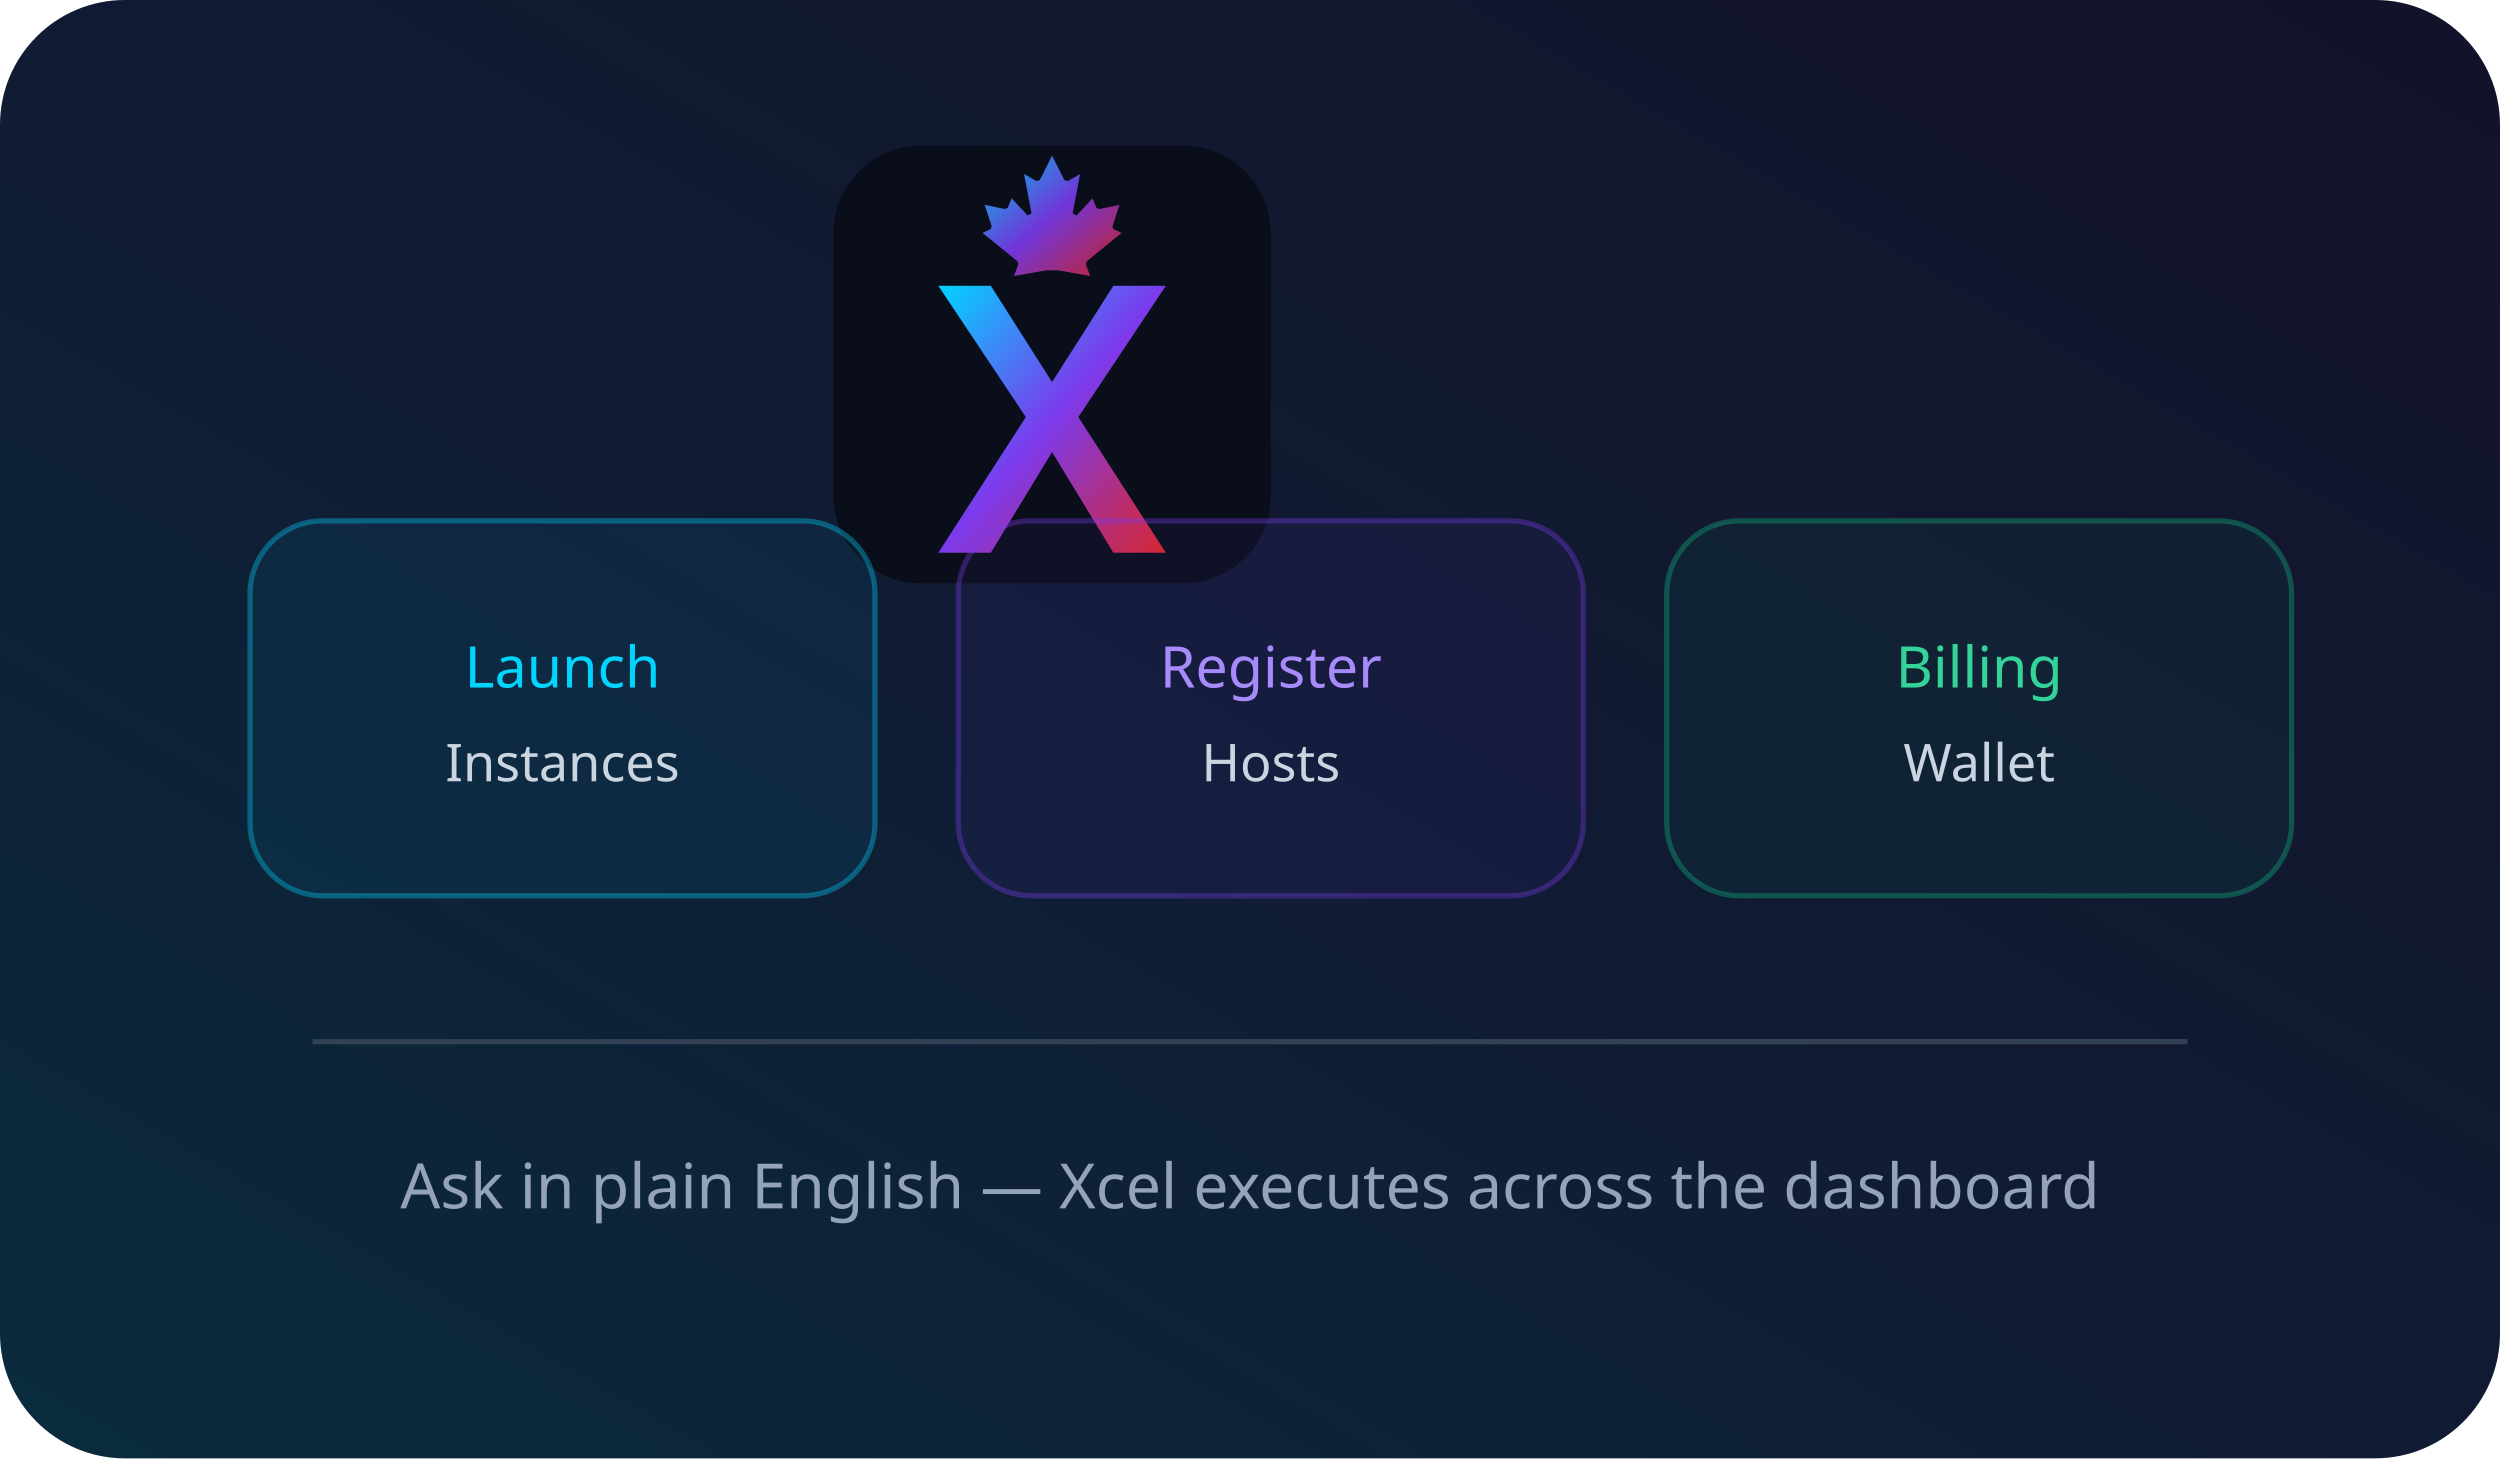
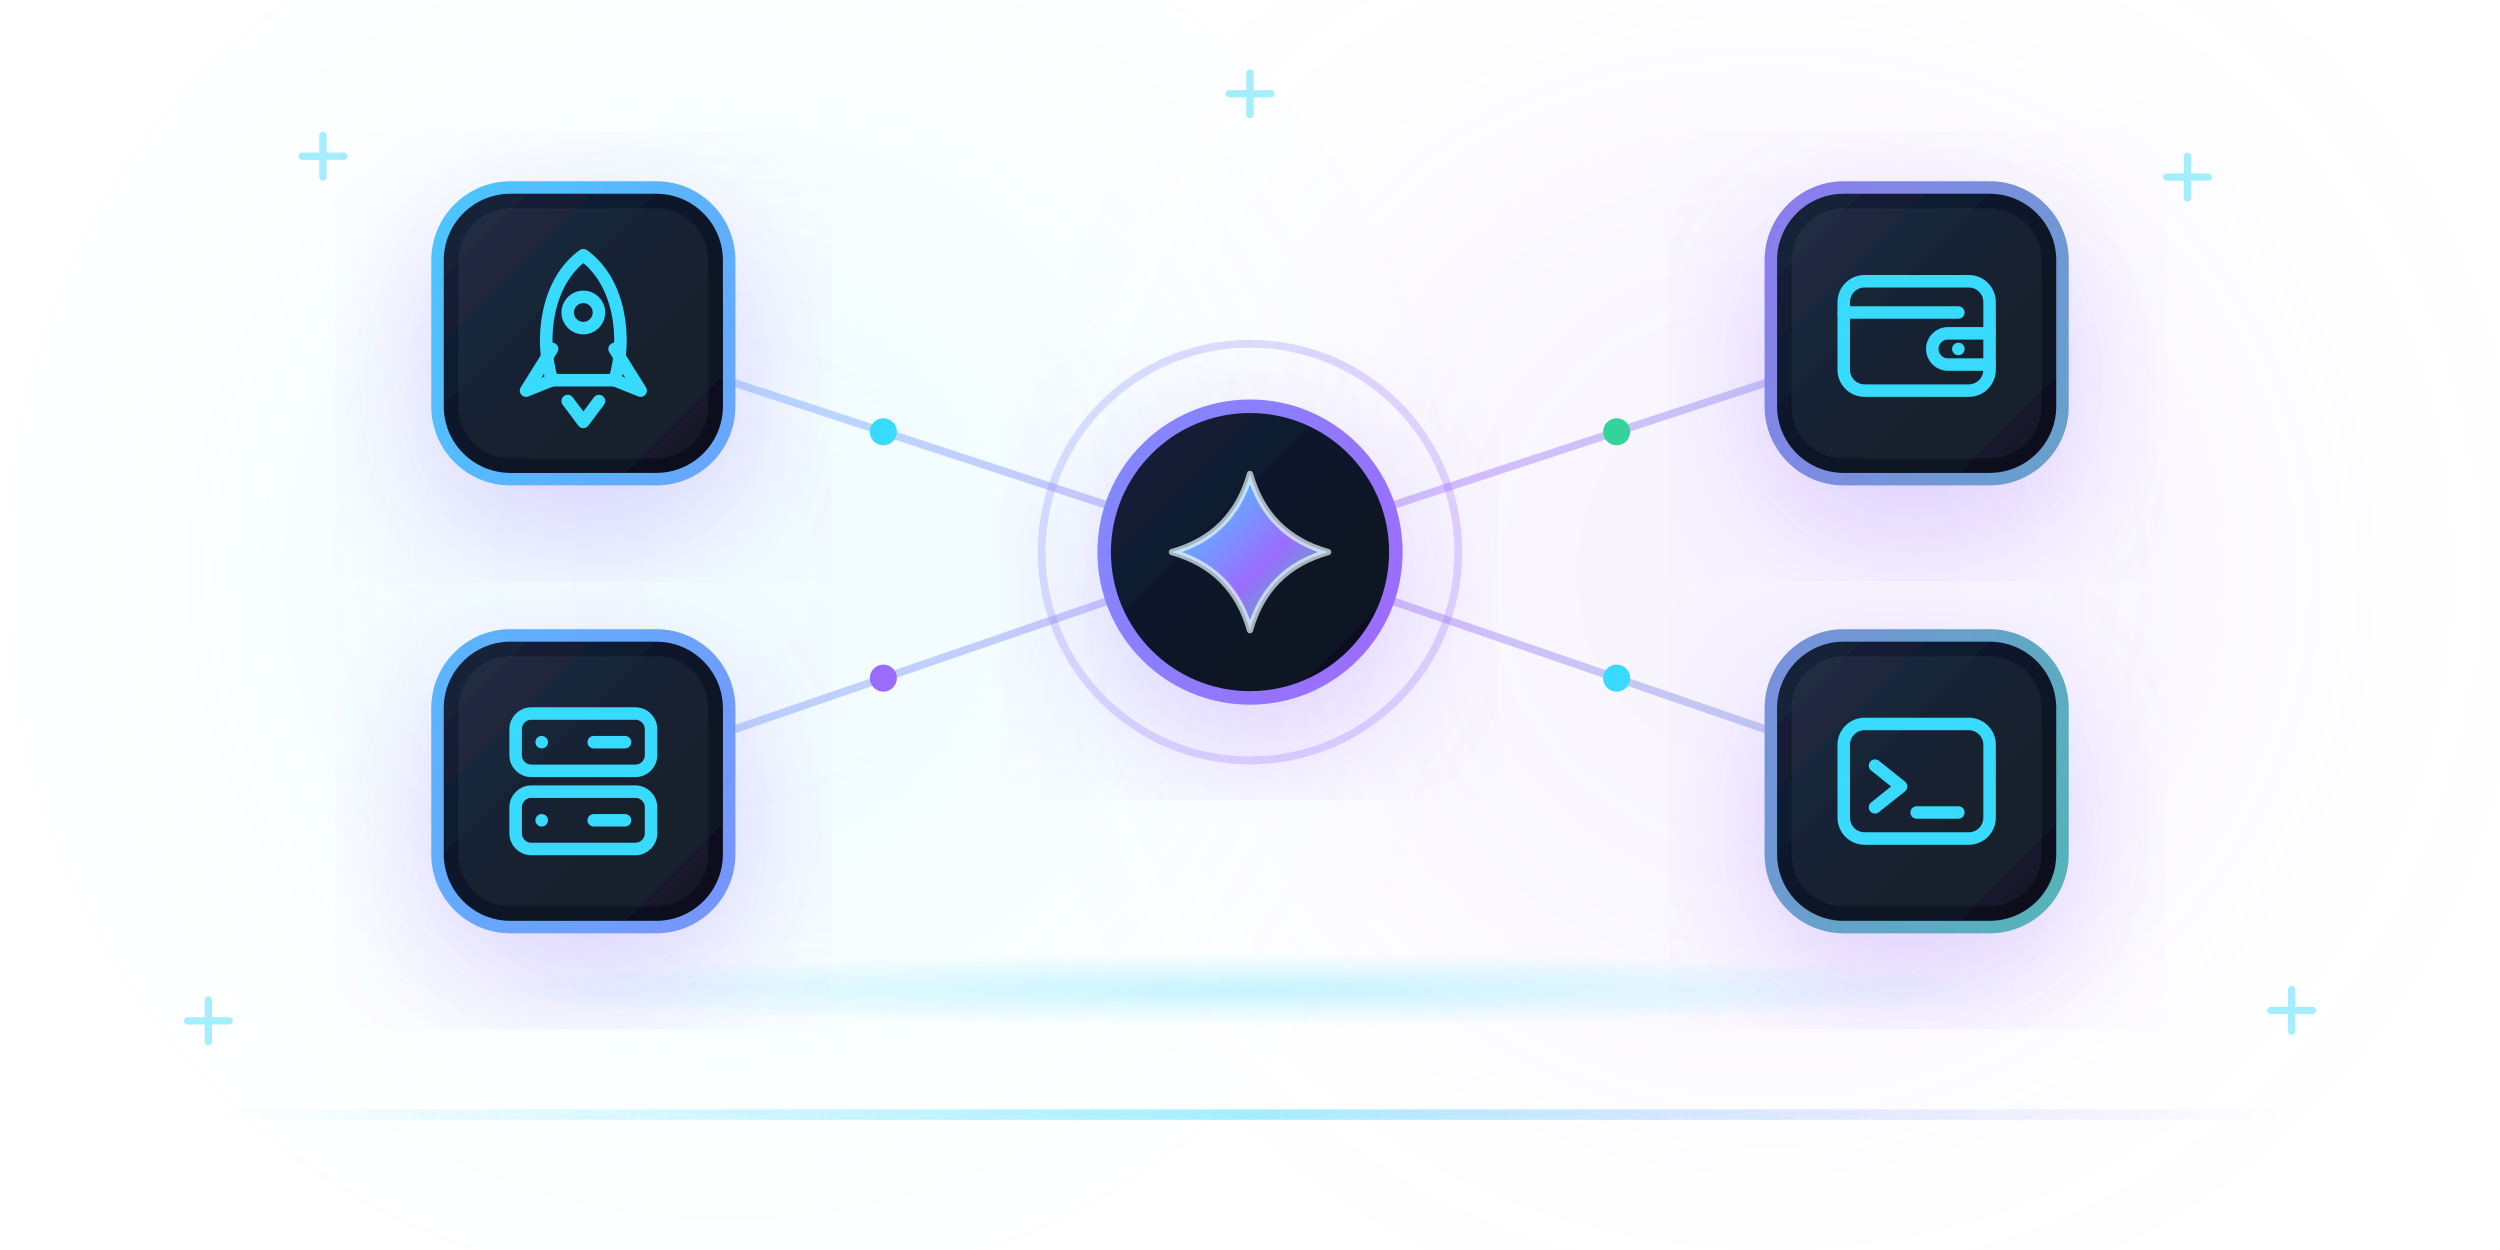
- <svg xmlns="http://www.w3.org/2000/svg" viewBox="0 0 480 280" fill="none">
+ <svg xmlns="http://www.w3.org/2000/svg" viewBox="0 0 480 240" fill="none">
  <defs>
-     <linearGradient id="g" x1="0%" y1="0%" x2="100%" y2="100%">
-       <stop offset="0%" stop-color="#00d4ff" />
-       <stop offset="50%" stop-color="#7c3aed" />
-       <stop offset="100%" stop-color="#dc2626" />
+     <linearGradient id="ao-actions-d-edge" x1="40" y1="20" x2="440" y2="220" gradientUnits="userSpaceOnUse">
+       <stop stop-color="#38dbff" />
+       <stop offset=".55" stop-color="#9b6dff" />
+       <stop offset="1" stop-color="#34d399" />
    </linearGradient>
-     <linearGradient id="gSoft" x1="0%" y1="100%" x2="100%" y2="0%">
-       <stop offset="0%" stop-color="#00d4ff" stop-opacity="0.15" />
-       <stop offset="100%" stop-color="#7c3aed" stop-opacity="0.08" />
+     <linearGradient id="ao-actions-d-horizon" x1="40" y1="0" x2="440" y2="0" gradientUnits="userSpaceOnUse">
+       <stop stop-color="#38dbff" stop-opacity="0" />
+       <stop offset=".5" stop-color="#38dbff" stop-opacity=".45" />
+       <stop offset="1" stop-color="#9b6dff" stop-opacity="0" />
    </linearGradient>
-     <filter id="glow" x="-40%" y="-40%" width="180%" height="180%">
-       <feGaussianBlur stdDeviation="8" result="b" />
-       <feMerge>
-         <feMergeNode in="b" />
-         <feMergeNode in="SourceGraphic" />
-       </feMerge>
+     <radialGradient id="ao-actions-d-shadow" cx="50%" cy="50%" r="50%">
+       <stop offset="0%" stop-color="#38dbff" stop-opacity=".28" />
+       <stop offset="100%" stop-color="#38dbff" stop-opacity="0" />
+     </radialGradient>
+     <filter id="ao-actions-d-glow" x="-35%" y="-35%" width="170%" height="170%" color-interpolation-filters="sRGB">
+       <feDropShadow dx="0" dy="0" stdDeviation="4.5" flood-color="#38dbff" flood-opacity=".55" />
+       <feDropShadow dx="0" dy="9" stdDeviation="13" flood-color="#9b6dff" flood-opacity=".3" />
    </filter>
+     <filter id="ao-actions-d-nglow" x="-140%" y="-140%" width="380%" height="380%" color-interpolation-filters="sRGB">
+       <feDropShadow dx="0" dy="0" stdDeviation="3" flood-color="#38dbff" flood-opacity=".7" />
+     </filter>
+     <filter id="ao-actions-d-bloom" x="-100%" y="-100%" width="300%" height="300%">
+       <feGaussianBlur stdDeviation="30" />
+     </filter>
+     <linearGradient id="ao-actions-d-body1" x1="84" y1="36" x2="140" y2="92" gradientUnits="userSpaceOnUse">
+       <stop stop-color="#17243d" />
+       <stop offset=".55" stop-color="#0c1526" />
+       <stop offset="1" stop-color="#070f1c" />
+     </linearGradient>
+     <linearGradient id="ao-actions-d-fill2" x1="96" y1="48" x2="128" y2="80" gradientUnits="userSpaceOnUse">
+       <stop stop-color="#38dbff" />
+       <stop offset=".58" stop-color="#9b6dff" />
+       <stop offset="1" stop-color="#34d399" />
+     </linearGradient>
+     <linearGradient id="ao-actions-d-body3" x1="84" y1="122" x2="140" y2="178" gradientUnits="userSpaceOnUse">
+       <stop stop-color="#17243d" />
+       <stop offset=".55" stop-color="#0c1526" />
+       <stop offset="1" stop-color="#070f1c" />
+     </linearGradient>
+     <linearGradient id="ao-actions-d-fill4" x1="96" y1="134" x2="128" y2="166" gradientUnits="userSpaceOnUse">
+       <stop stop-color="#38dbff" />
+       <stop offset=".58" stop-color="#9b6dff" />
+       <stop offset="1" stop-color="#34d399" />
+     </linearGradient>
+     <linearGradient id="ao-actions-d-body5" x1="340" y1="36" x2="396" y2="92" gradientUnits="userSpaceOnUse">
+       <stop stop-color="#17243d" />
+       <stop offset=".55" stop-color="#0c1526" />
+       <stop offset="1" stop-color="#070f1c" />
+     </linearGradient>
+     <linearGradient id="ao-actions-d-fill6" x1="352" y1="48" x2="384" y2="80" gradientUnits="userSpaceOnUse">
+       <stop stop-color="#38dbff" />
+       <stop offset=".58" stop-color="#9b6dff" />
+       <stop offset="1" stop-color="#34d399" />
+     </linearGradient>
+     <linearGradient id="ao-actions-d-body7" x1="340" y1="122" x2="396" y2="178" gradientUnits="userSpaceOnUse">
+       <stop stop-color="#17243d" />
+       <stop offset=".55" stop-color="#0c1526" />
+       <stop offset="1" stop-color="#070f1c" />
+     </linearGradient>
+     <linearGradient id="ao-actions-d-fill8" x1="352" y1="134" x2="384" y2="166" gradientUnits="userSpaceOnUse">
+       <stop stop-color="#38dbff" />
+       <stop offset=".58" stop-color="#9b6dff" />
+       <stop offset="1" stop-color="#34d399" />
+     </linearGradient>
+     <linearGradient id="ao-actions-d-body9" x1="212" y1="78" x2="268" y2="134" gradientUnits="userSpaceOnUse">
+       <stop stop-color="#17243d" />
+       <stop offset=".55" stop-color="#0c1526" />
+       <stop offset="1" stop-color="#070f1c" />
+     </linearGradient>
+     <linearGradient id="ao-actions-d-fill10" x1="225" y1="91" x2="255" y2="121" gradientUnits="userSpaceOnUse">
+       <stop stop-color="#38dbff" />
+       <stop offset=".58" stop-color="#9b6dff" />
+       <stop offset="1" stop-color="#34d399" />
+     </linearGradient>
  </defs>
-   <rect width="480" height="280" rx="24" fill="#0a0e1a" />
-   <rect width="480" height="280" rx="24" fill="url(#gSoft)" />
-   <g transform="translate(160,28) scale(0.42)">
-     <rect width="200" height="200" rx="40" fill="#0a0e1a" />
-     <path d="M102.6,56.9 L117.4,59.5 L115.4,54.0 L115.8,52.8 L131.8,39.8 L128.1,38.1 L127.6,36.8 L130.8,27.0 L121.5,28.9 L120.2,28.2 L118.5,24.0 L111.2,31.8 L109.4,30.9 L112.8,12.9 L107.2,16.1 L105.6,15.6 L100.0,4.5 L94.4,15.6 L92.8,16.1 L87.2,12.9 L90.6,30.9 L88.8,31.8 L81.5,24.0 L79.8,28.2 L78.5,28.9 L69.2,27.0 L72.4,36.8 L71.9,38.1 L68.2,39.8 L84.2,52.8 L84.6,54.0 L82.6,59.5 L97.4,56.9 Z" fill="url(#g)" opacity="0.9" />
-     <path d="M48,64 L72,64 L100,108 L128,64 L152,64 L112,124 L152,186 L128,186 L100,140 L72,186 L48,186 L88,124 Z" fill="url(#g)" />
+   <circle cx="140" cy="110" r="90" fill="#38dbff" opacity=".07" filter="url(#ao-actions-d-bloom)" />
+   <circle cx="340" cy="110" r="96" fill="#9b6dff" opacity=".07" filter="url(#ao-actions-d-bloom)" />
+   <path d="M58 30h8M62 26v8" stroke="#38dbff" stroke-opacity=".45" stroke-width="1.4" stroke-linecap="round" />
+   <path d="M416 34h8M420 30v8" stroke="#38dbff" stroke-opacity=".45" stroke-width="1.4" stroke-linecap="round" />
+   <path d="M236 18h8M240 14v8" stroke="#38dbff" stroke-opacity=".45" stroke-width="1.4" stroke-linecap="round" />
+   <path d="M36 196h8M40 192v8" stroke="#38dbff" stroke-opacity=".45" stroke-width="1.4" stroke-linecap="round" />
+   <path d="M436 194h8M440 190v8" stroke="#38dbff" stroke-opacity=".45" stroke-width="1.4" stroke-linecap="round" />
+   <path d="M240 106L112 64" stroke="url(#ao-actions-d-edge)" stroke-opacity=".42" stroke-width="1.5" />
+   <circle cx="169.6" cy="82.9" r="2.6" fill="#38dbff" />
+   <path d="M240 106L112 150" stroke="url(#ao-actions-d-edge)" stroke-opacity=".42" stroke-width="1.5" />
+   <circle cx="169.6" cy="130.2" r="2.6" fill="#9b6dff" />
+   <path d="M240 106L368 64" stroke="url(#ao-actions-d-edge)" stroke-opacity=".42" stroke-width="1.5" />
+   <circle cx="310.4" cy="82.9" r="2.6" fill="#34d399" />
+   <path d="M240 106L368 150" stroke="url(#ao-actions-d-edge)" stroke-opacity=".42" stroke-width="1.5" />
+   <circle cx="310.4" cy="130.2" r="2.6" fill="#38dbff" />
+   <ellipse cx="240" cy="190" rx="150" ry="7" fill="url(#ao-actions-d-shadow)" />
+   <rect x="84" y="36" width="56" height="56" rx="14" fill="url(#ao-actions-d-body1)" stroke="url(#ao-actions-d-edge)" stroke-width="2.4" filter="url(#ao-actions-d-glow)" />
+   <rect x="88" y="40" width="48" height="48" rx="10" fill="#ecfeff" fill-opacity=".05" />
+   <g transform="translate(112,64)" stroke="url(#ao-actions-d-fill2)" stroke-width="2.4" stroke-linecap="round" stroke-linejoin="round" fill="none">
+     <path d="M0 -15C7 -10 8.5 1 6 9H-6C-8.5 1 -7 -10 0 -15Z" />
+     <circle cx="0" cy="-4" r="3" />
+     <path d="M-6 3L-11 11L-6 9M6 3L11 11L6 9M-3 13L0 17L3 13" />
  </g>
-   <g transform="translate(48,100)">
-     <rect x="0" y="0" width="120" height="72" rx="14" stroke="#00d4ff" stroke-opacity="0.35" fill="#00d4ff" fill-opacity="0.06" />
-     <text x="60" y="32" text-anchor="middle" fill="#00d4ff" font-size="11" font-family="system-ui">Launch</text>
-     <text x="60" y="50" text-anchor="middle" fill="#cbd5e1" font-size="10" font-family="system-ui">Instances</text>
-     <rect x="136" y="0" width="120" height="72" rx="14" stroke="#7c3aed" stroke-opacity="0.35" fill="#7c3aed" fill-opacity="0.06" />
-     <text x="196" y="32" text-anchor="middle" fill="#a78bfa" font-size="11" font-family="system-ui">Register</text>
-     <text x="196" y="50" text-anchor="middle" fill="#cbd5e1" font-size="10" font-family="system-ui">Hosts</text>
-     <rect x="272" y="0" width="120" height="72" rx="14" stroke="#10b981" stroke-opacity="0.35" fill="#10b981" fill-opacity="0.06" />
-     <text x="332" y="32" text-anchor="middle" fill="#34d399" font-size="11" font-family="system-ui">Billing</text>
-     <text x="332" y="50" text-anchor="middle" fill="#cbd5e1" font-size="10" font-family="system-ui">Wallet</text>
+   <rect x="84" y="122" width="56" height="56" rx="14" fill="url(#ao-actions-d-body3)" stroke="url(#ao-actions-d-edge)" stroke-width="2.4" filter="url(#ao-actions-d-glow)" />
+   <rect x="88" y="126" width="48" height="48" rx="10" fill="#ecfeff" fill-opacity=".05" />
+   <g transform="translate(112,150)" stroke="url(#ao-actions-d-fill4)" stroke-width="2.4" stroke-linecap="round" stroke-linejoin="round" fill="none">
+     <rect x="-13" y="-13" width="26" height="11" rx="3" />
+     <rect x="-13" y="2" width="26" height="11" rx="3" />
+     <path d="M-8 -7.5h.01M-8 7.5h.01M2 -7.5h6M2 7.5h6" />
  </g>
-   <path d="M60,200 H420" stroke="#334155" stroke-width="1" />
-   <text x="240" y="232" text-anchor="middle" fill="#94a3b8" font-size="12" font-family="system-ui">Ask in plain English — Xcel executes across the dashboard</text>
+   <rect x="340" y="36" width="56" height="56" rx="14" fill="url(#ao-actions-d-body5)" stroke="url(#ao-actions-d-edge)" stroke-width="2.4" filter="url(#ao-actions-d-glow)" />
+   <rect x="344" y="40" width="48" height="48" rx="10" fill="#ecfeff" fill-opacity=".05" />
+   <g transform="translate(368,64)" stroke="url(#ao-actions-d-fill6)" stroke-width="2.4" stroke-linecap="round" stroke-linejoin="round" fill="none">
+     <rect x="-14" y="-10" width="28" height="21" rx="4" />
+     <path d="M-14 -4H8" />
+     <path d="M14 0H6a3 3 0 0 0 0 6H14" />
+     <path d="M8 3h.01" />
+   </g>
+   <rect x="340" y="122" width="56" height="56" rx="14" fill="url(#ao-actions-d-body7)" stroke="url(#ao-actions-d-edge)" stroke-width="2.4" filter="url(#ao-actions-d-glow)" />
+   <rect x="344" y="126" width="48" height="48" rx="10" fill="#ecfeff" fill-opacity=".05" />
+   <g transform="translate(368,150)" stroke="url(#ao-actions-d-fill8)" stroke-width="2.4" stroke-linecap="round" stroke-linejoin="round" fill="none">
+     <rect x="-14" y="-11" width="28" height="22" rx="4" />
+     <path d="M-8 -3L-3 1L-8 5M0 6H8" />
+   </g>
+   <circle cx="240" cy="106" r="40" stroke="url(#ao-actions-d-edge)" stroke-opacity=".28" stroke-width="1.5" />
+   <circle cx="240" cy="106" r="28" fill="url(#ao-actions-d-body9)" stroke="url(#ao-actions-d-edge)" stroke-width="2.6" filter="url(#ao-actions-d-glow)" />
+   <path d="M240 91Q243.3 102.7 255 106Q243.3 109.3 240 121Q236.7 109.3 225 106Q236.7 102.7 240 91Z" fill="url(#ao-actions-d-fill10)" />
+   <path d="M240 91Q243.3 102.7 255 106Q243.3 109.3 240 121Q236.7 109.3 225 106Q236.7 102.7 240 91Z" stroke="#ecfeff" stroke-opacity=".68" stroke-width="1.2" stroke-linejoin="round" />
+   <path d="M40 214H440" stroke="url(#ao-actions-d-horizon)" stroke-width="2" stroke-linecap="round" />
</svg>
